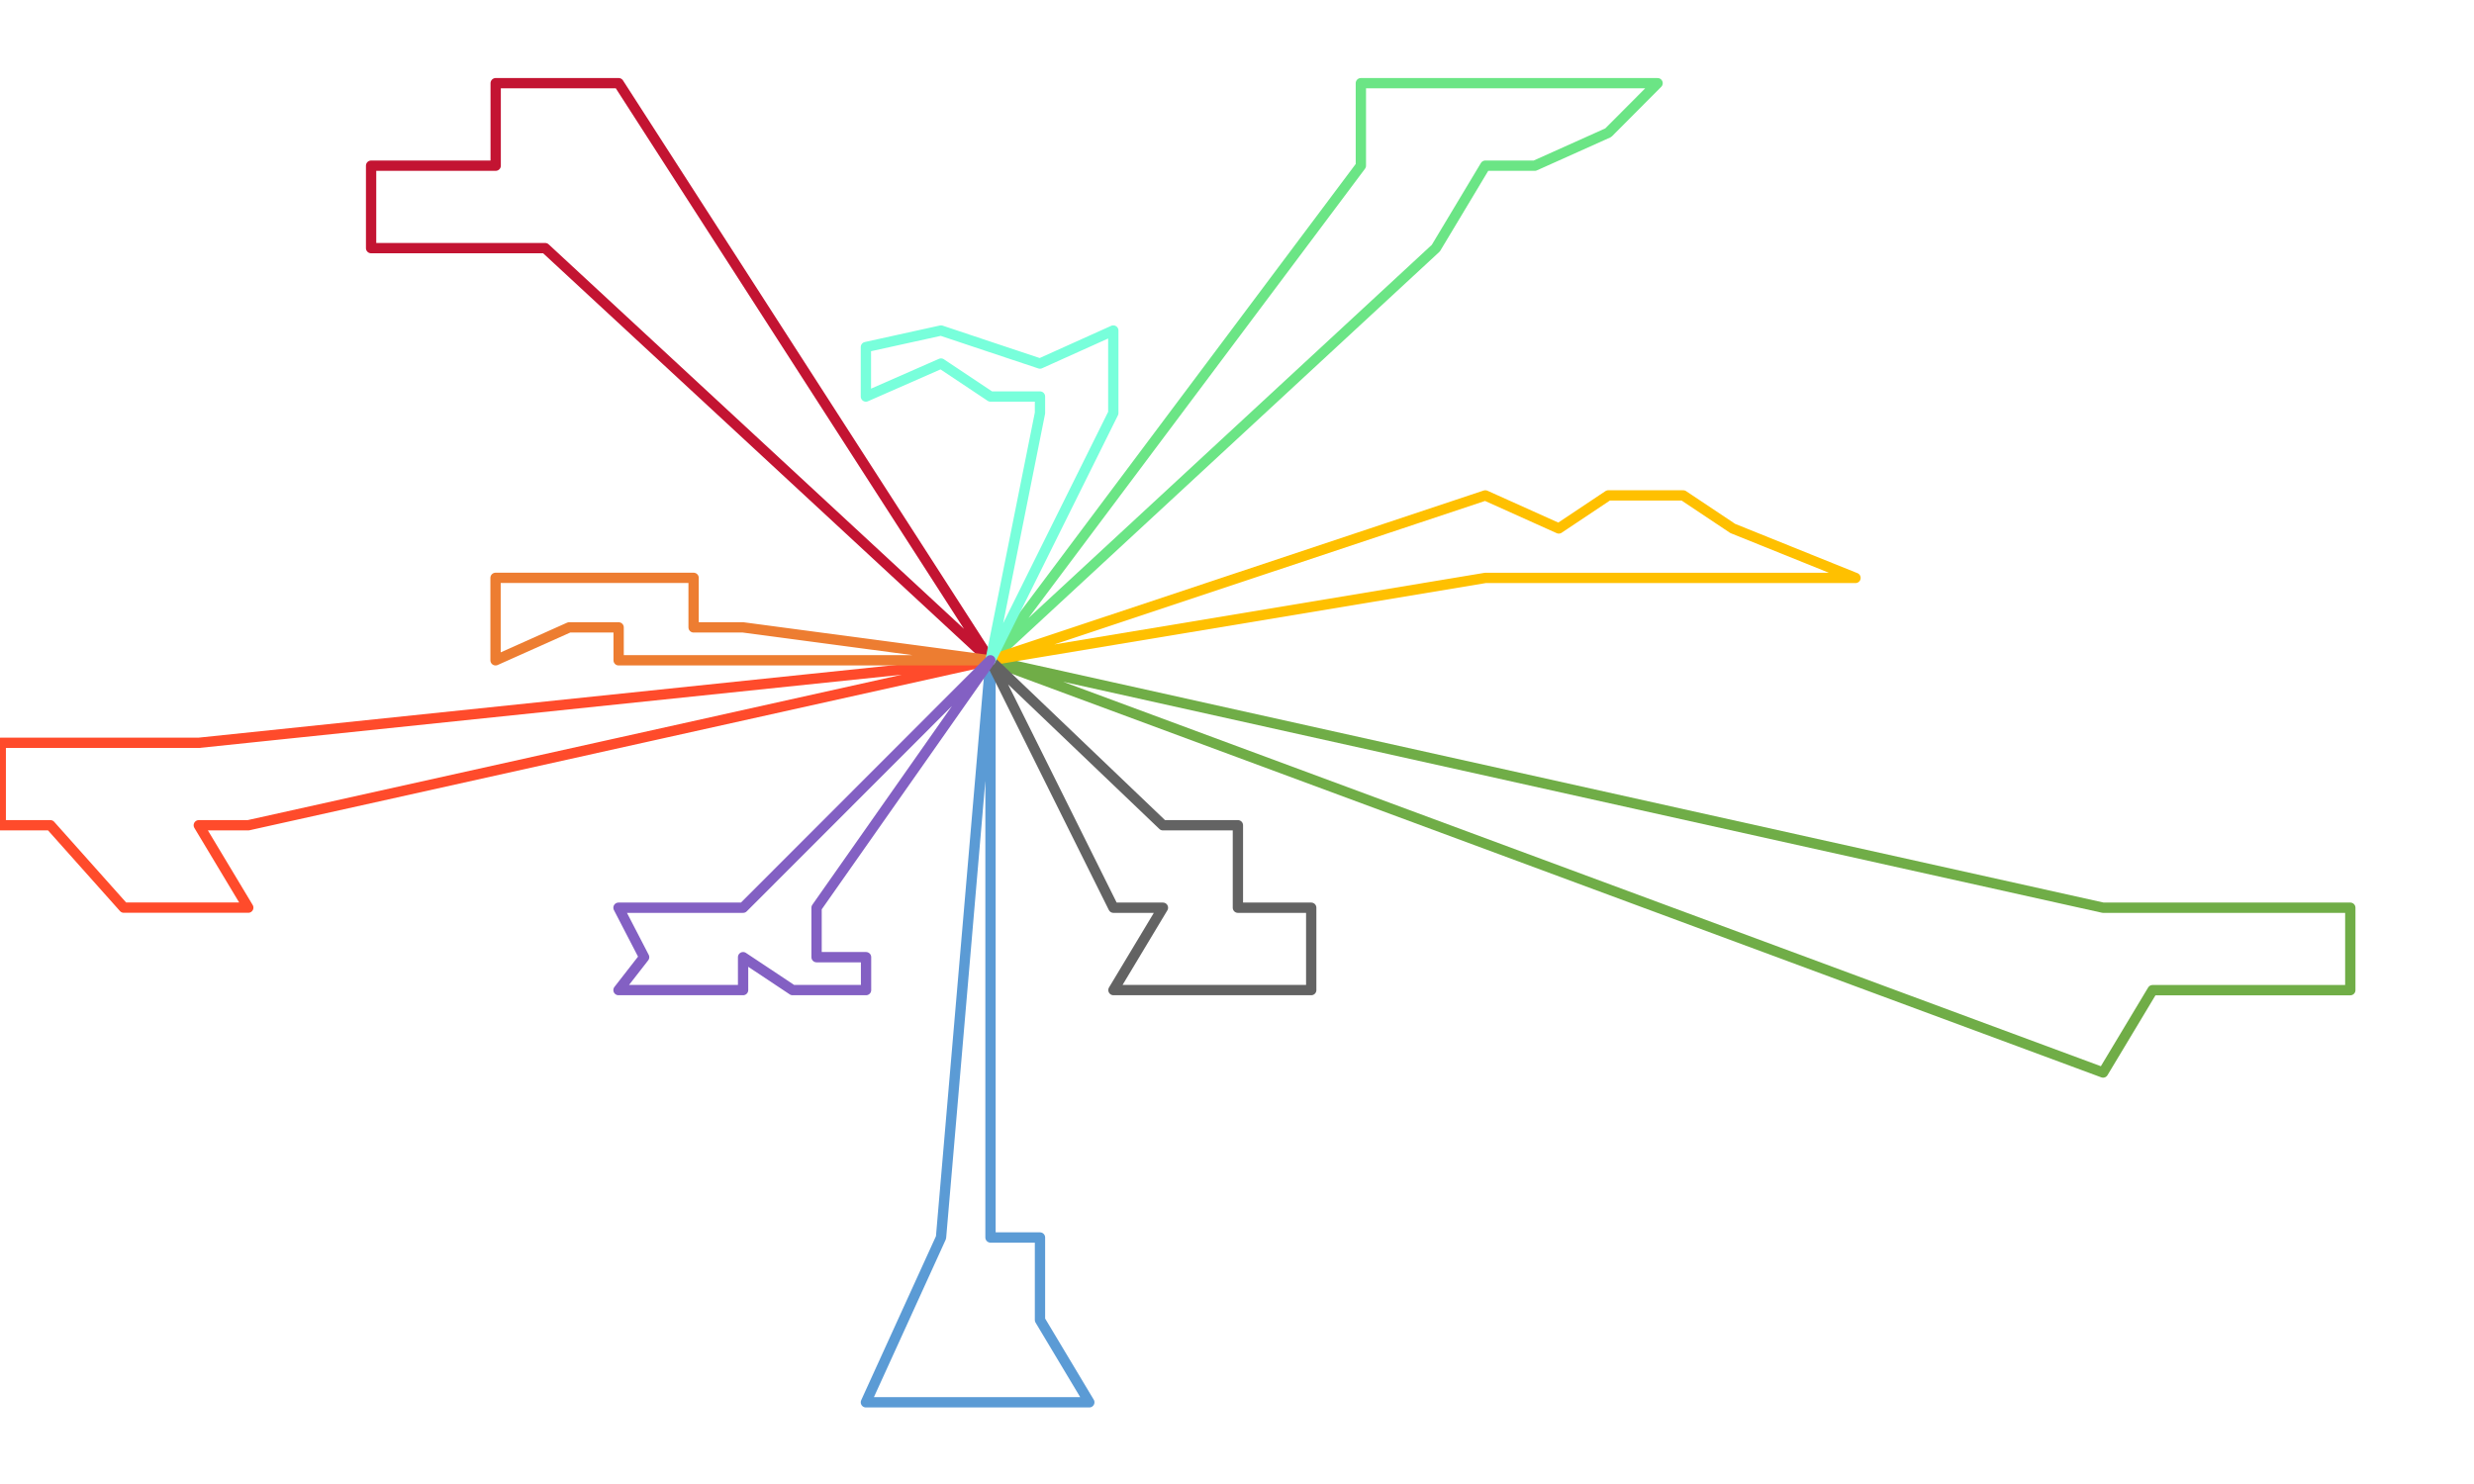
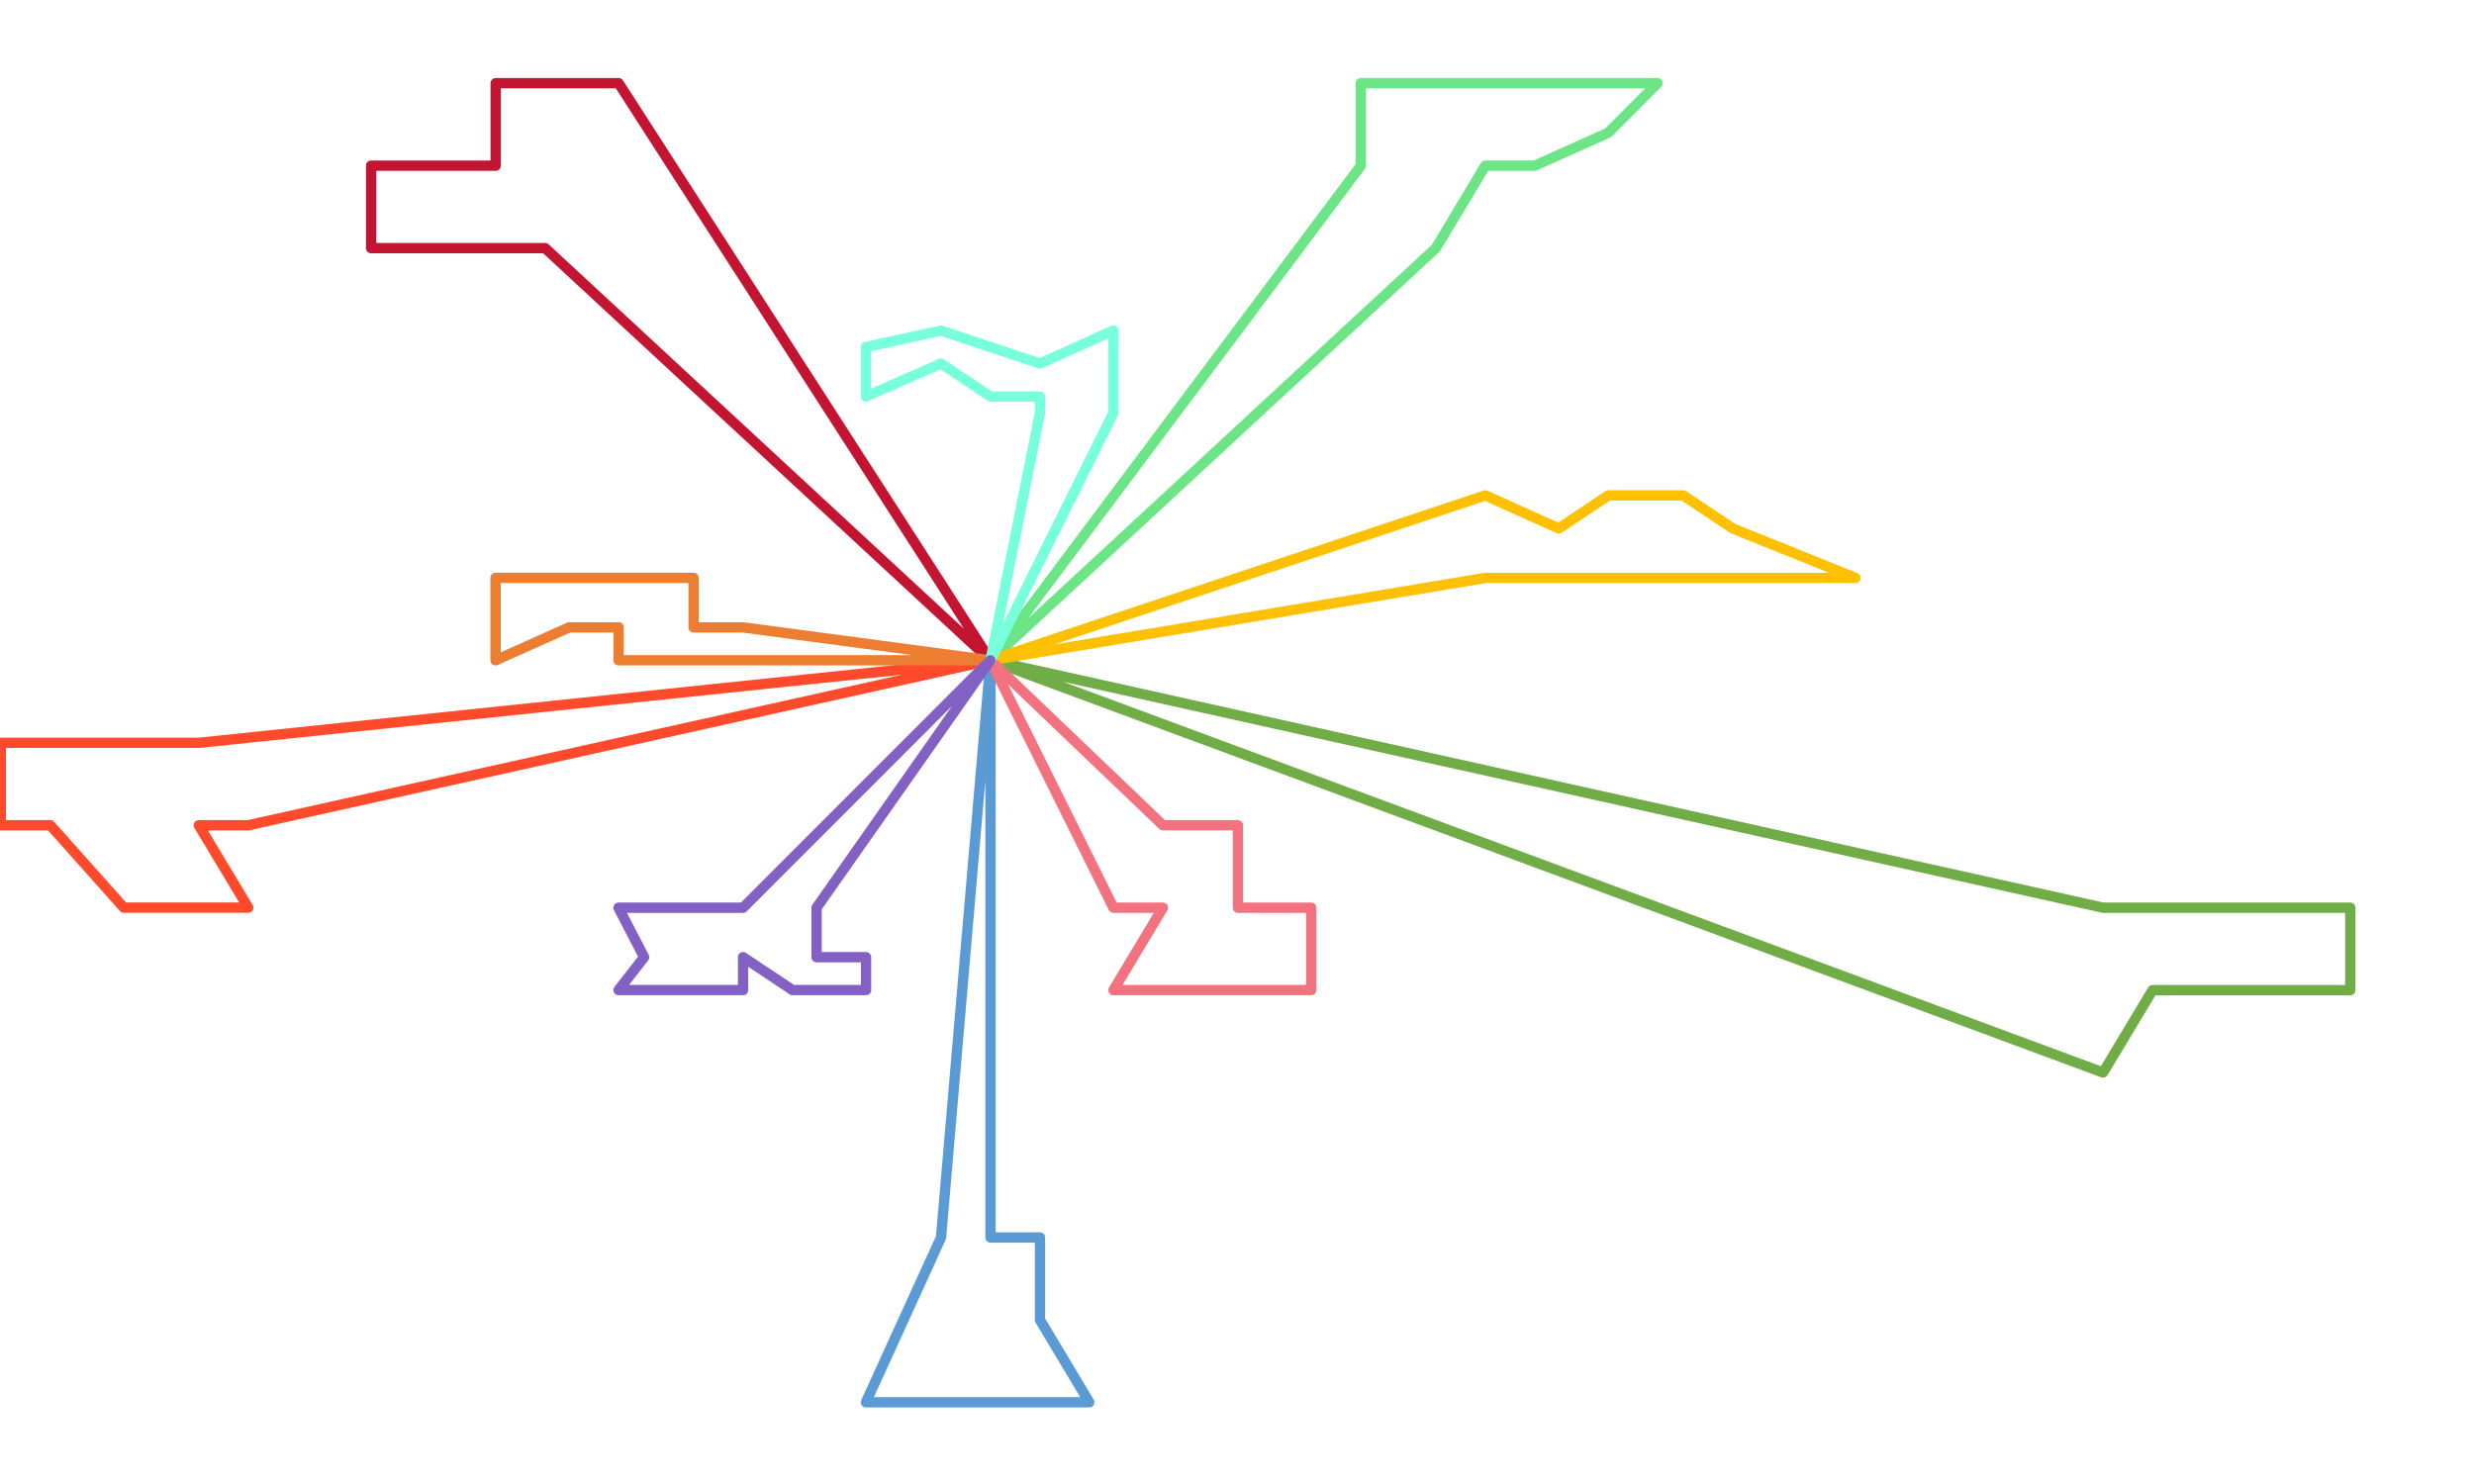
<svg xmlns="http://www.w3.org/2000/svg" width="1650" height="990" xml:space="preserve" overflow="hidden">
  <defs>
    <clipPath id="clip0">
      <rect x="2368" y="796" width="1650" height="990" />
    </clipPath>
  </defs>
  <g clip-path="url(#clip0)" transform="translate(-2368 -796)">
    <g>
      <path d="M3028.5 1236.5 2731.59 961.532 2665.59 961.532 2615.5 961.532 2615.5 906.53 2698.59 906.53 2698.59 851.5 2731.59 851.5 2780.59 851.5 3028.5 1236.5" stroke="#C31432" stroke-width="6.875" stroke-linecap="round" stroke-linejoin="round" stroke-miterlimit="10" fill="none" />
    </g>
    <g>
      <path d="M3028.6 1236.5 3028.6 1621.55 3061.6 1621.55 3061.6 1676.56 3094.5 1731.5 3028.6 1731.5 2995.6 1731.5 2945.5 1731.5 2995.6 1621.55 3028.6 1236.5" stroke="#5B9BD5" stroke-width="6.875" stroke-linecap="round" stroke-linejoin="round" stroke-miterlimit="10" fill="none" />
    </g>
    <g>
-       <path d="M3028.5 1236.5 3325.61 961.532 3358.61 906.53 3391.61 906.53 3440.61 884.529 3473.5 851.5 3440.61 851.5 3358.61 851.5 3275.61 851.5 3275.61 906.53 3028.5 1236.5" stroke="#6bE585" stroke-width="6.875" stroke-linecap="round" stroke-linejoin="round" stroke-miterlimit="10" fill="none" />
+       <path d="M3028.5 1236.5 3325.61 961.532 3358.61 906.53 3391.61 906.53 3440.61 884.529 3473.5 851.5 3440.61 851.5 3358.61 851.5 3275.61 851.5 3275.61 906.53 3028.5 1236.5" stroke="#6BE585" stroke-width="6.875" stroke-linecap="round" stroke-linejoin="round" stroke-miterlimit="10" fill="none" />
    </g>
    <g>
      <path d="M3028.5 1236.5 3770.62 1401.55 3820.63 1401.55 3853.63 1401.55 3935.5 1401.55 3935.5 1456.55 3886.63 1456.55 3820.63 1456.55 3803.62 1456.55 3770.62 1511.5 3028.5 1236.5" stroke="#70AD47" stroke-width="6.875" stroke-linecap="round" stroke-linejoin="round" stroke-miterlimit="10" fill="none" />
    </g>
    <g>
      <path d="M3028.5 1236.5 2533.58 1346.54 2500.58 1346.54 2533.58 1401.5 2450.58 1401.5 2401.58 1346.54 2368.5 1346.54 2368.5 1291.54 2450.58 1291.54 2500.58 1291.54 3028.5 1236.5" stroke="#FF4B2B" stroke-width="6.875" stroke-linecap="round" stroke-linejoin="round" stroke-miterlimit="10" fill="none" />
    </g>
    <g>
      <path d="M3028.5 1236.5 3358.61 1181.54 3440.61 1181.54 3457.61 1181.54 3556.62 1181.54 3605.5 1181.54 3523.62 1148.54 3490.61 1126.5 3440.61 1126.5 3407.61 1148.54 3358.61 1126.5 3028.5 1236.5" stroke="#FFC000" stroke-width="6.875" stroke-linecap="round" stroke-linejoin="round" stroke-miterlimit="10" fill="none" />
    </g>
    <g>
-       <path d="M3028.5 1236.5 3143.6 1346.54 3160.6 1346.54 3193.6 1346.54 3193.6 1401.55 3242.5 1401.55 3242.5 1456.5 3193.6 1456.5 3160.6 1456.5 3110.6 1456.5 3143.6 1401.55 3110.6 1401.55 3028.5 1236.5" stroke="#636363" stroke-width="6.875" stroke-linecap="round" stroke-linejoin="round" stroke-miterlimit="10" fill="none" />
+       <path d="M3028.5 1236.5 3143.6 1346.54 3160.6 1346.54 3193.6 1346.54 3193.6 1401.55 3242.5 1401.55 3242.5 1456.5 3193.6 1456.5 3160.6 1456.5 3110.6 1456.5 3143.6 1401.55 3110.6 1401.55 3028.5 1236.5" stroke="#F2727F" stroke-width="6.875" stroke-linecap="round" stroke-linejoin="round" stroke-miterlimit="10" fill="none" />
    </g>
    <g>
      <path d="M3028.5 1236.5 2863.59 1236.5 2780.59 1236.5 2780.59 1214.54 2747.59 1214.54 2698.5 1236.5 2698.5 1181.5 2747.59 1181.5 2780.59 1181.5 2830.59 1181.5 2830.59 1214.54 2863.59 1214.54 3028.5 1236.5" stroke="#ED7D31" stroke-width="6.875" stroke-linecap="round" stroke-linejoin="round" stroke-miterlimit="10" fill="none" />
    </g>
    <g>
      <path d="M3028.6 1236.5 3061.6 1071.54 3061.6 1060.53 3028.6 1060.53 2995.6 1038.53 2945.5 1060.53 2945.5 1027.53 2995.6 1016.5 3028.6 1027.53 3061.6 1038.53 3110.5 1016.5 3110.5 1038.53 3110.5 1071.54 3028.6 1236.5" stroke="#78FFDB" stroke-width="6.875" stroke-linecap="round" stroke-linejoin="round" stroke-miterlimit="10" fill="none" />
    </g>
    <g>
      <path d="M3028.5 1236.5 2912.6 1401.55 2912.6 1434.55 2945.6 1434.55 2945.6 1456.5 2896.6 1456.5 2863.59 1434.55 2863.59 1456.5 2830.59 1456.5 2780.5 1456.5 2797.59 1434.55 2780.5 1401.55 2830.59 1401.55 2863.59 1401.55 3028.5 1236.5" stroke="#8360C3" stroke-width="6.875" stroke-linecap="round" stroke-linejoin="round" stroke-miterlimit="10" fill="none" />
    </g>
  </g>
</svg>
